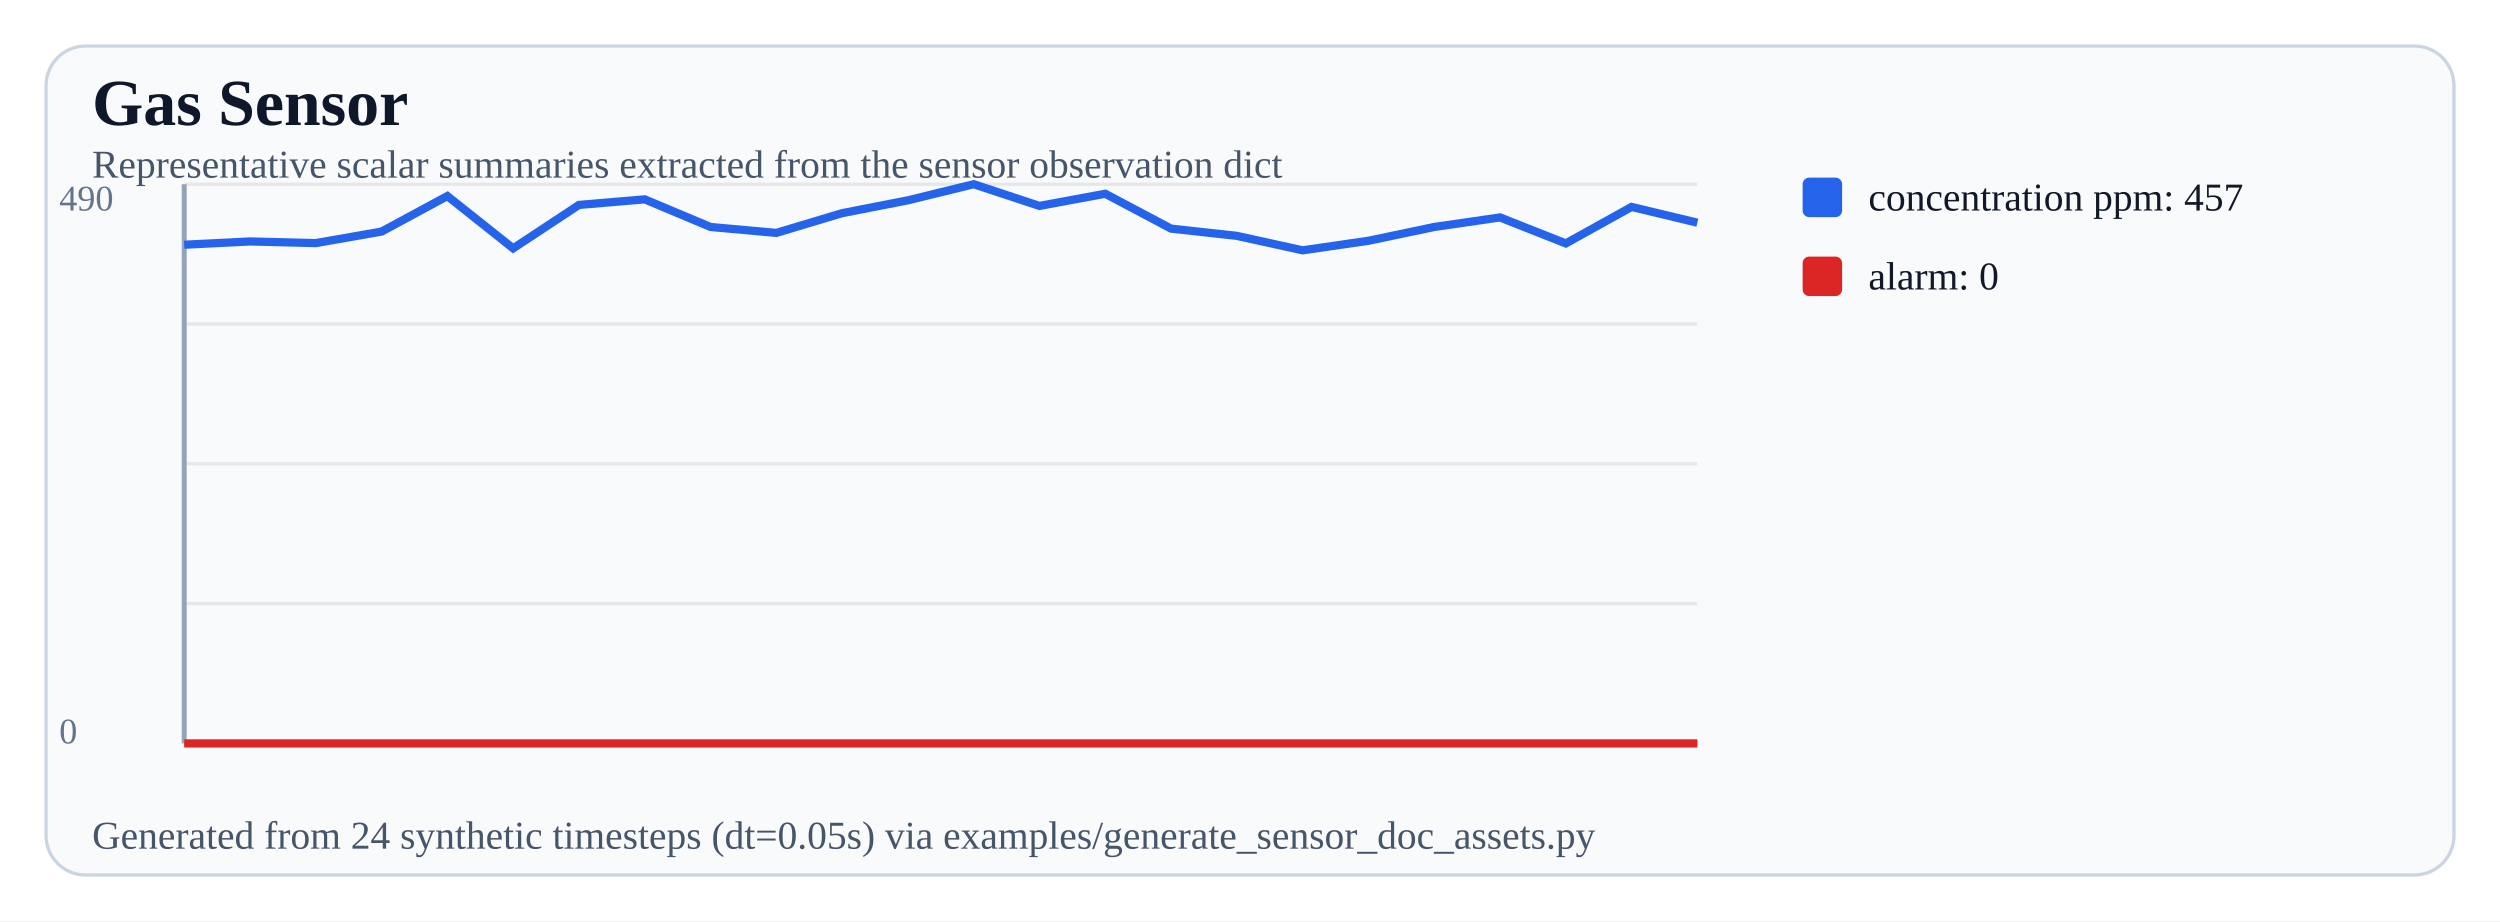
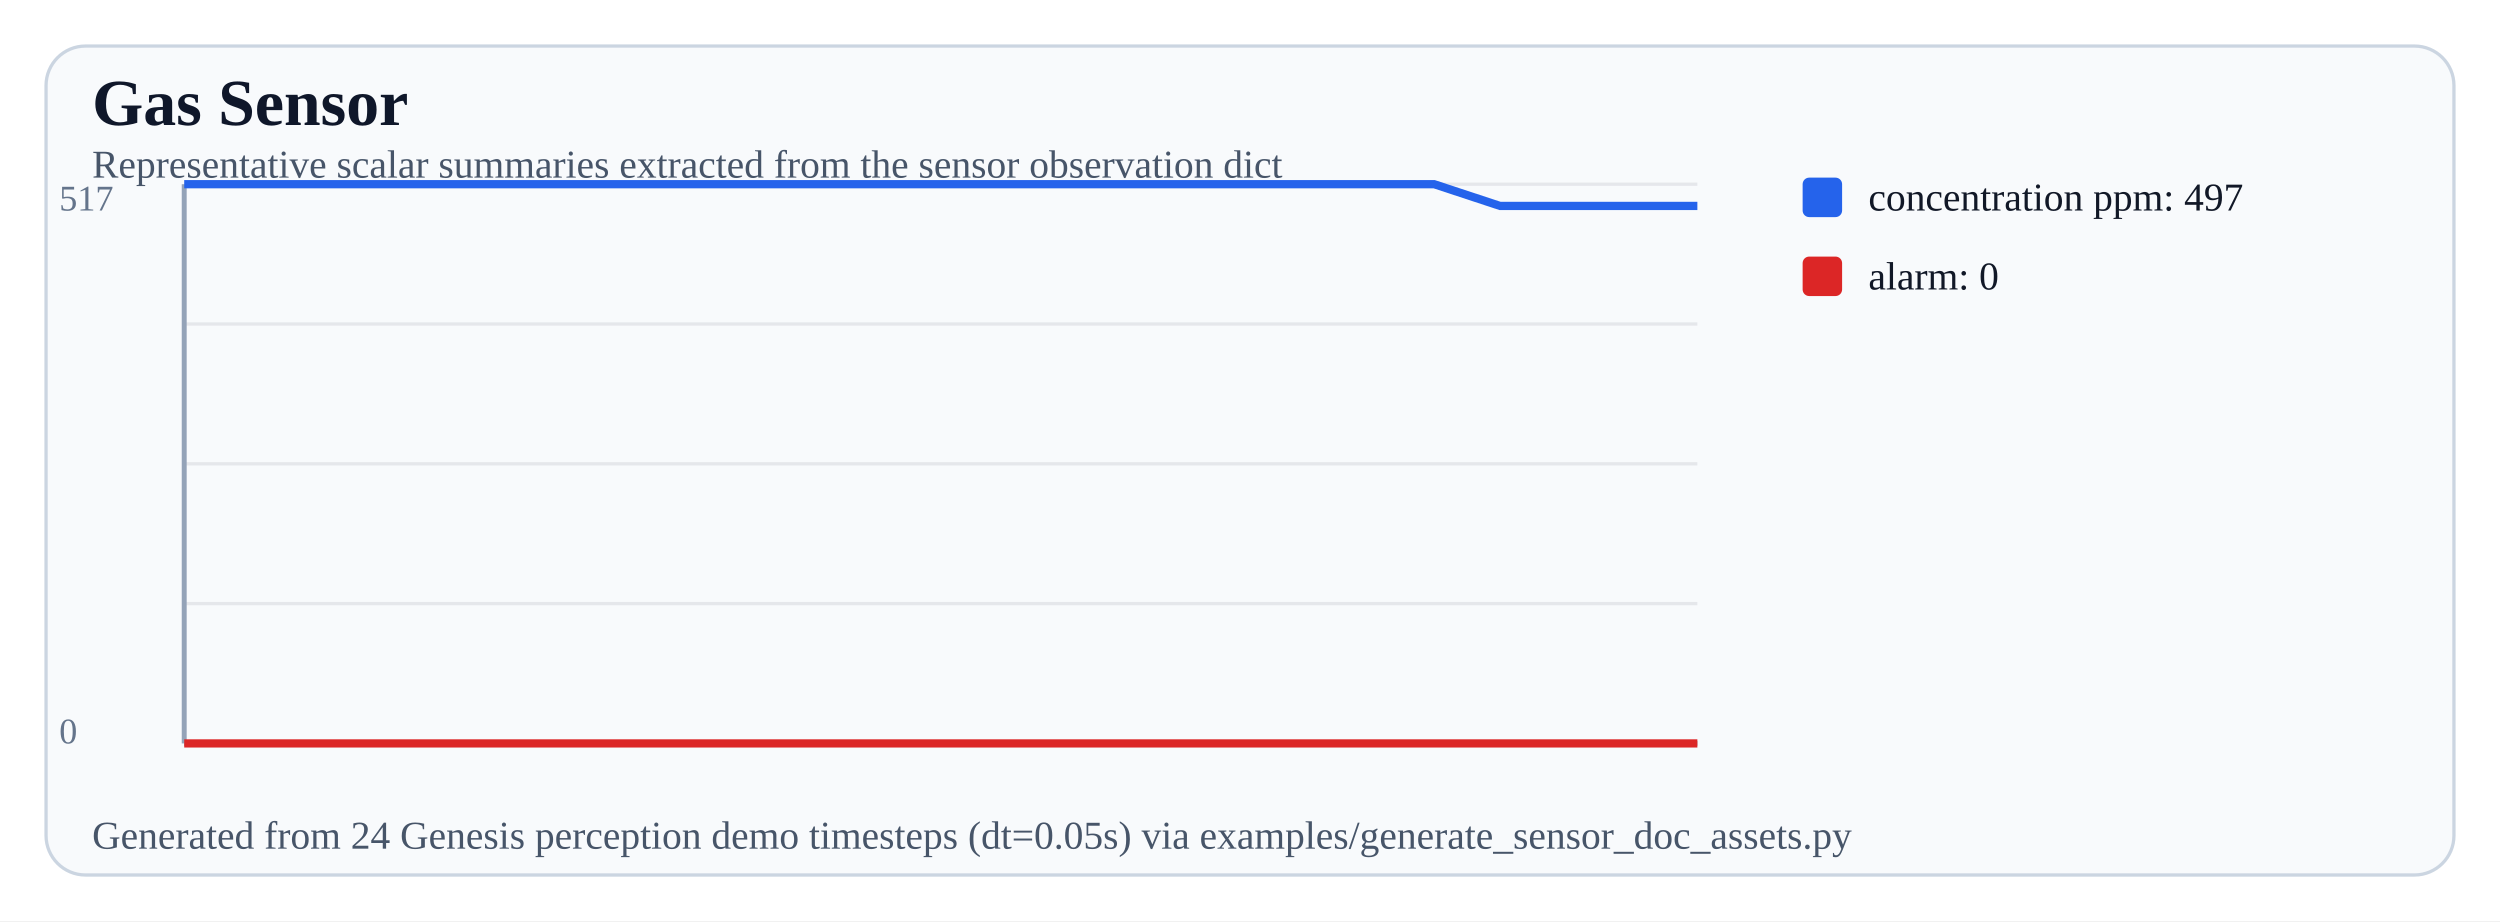
<svg xmlns="http://www.w3.org/2000/svg" width="760" height="280" viewBox="0 0 760 280" role="img" aria-label="Gas Sensor example plot">
  <rect width="100%" height="100%" fill="#ffffff" />
  <rect x="14" y="14" width="732" height="252" rx="12" fill="#f8fafc" stroke="#cbd5e1" />
  <text x="28" y="38" font-size="20" font-weight="700" fill="#0f172a">Gas Sensor</text>
-   <text x="28" y="258" font-size="12" fill="#475569">Generated from 24 synthetic timesteps (dt=0.05s) via examples/generate_sensor_doc_assets.py</text>
+   <text x="28" y="258" font-size="12" fill="#475569">Generated from 24 Genesis perception demo timesteps (dt=0.05s) via examples/generate_sensor_doc_assets.py</text>
  <text x="28" y="54" font-size="12" fill="#475569">Representative scalar summaries extracted from the sensor observation dict</text>
  <line x1="56" y1="56.0" x2="516" y2="56.0" stroke="#e5e7eb" />
  <line x1="56" y1="98.5" x2="516" y2="98.5" stroke="#e5e7eb" />
  <line x1="56" y1="141.0" x2="516" y2="141.0" stroke="#e5e7eb" />
  <line x1="56" y1="183.5" x2="516" y2="183.5" stroke="#e5e7eb" />
  <line x1="56" y1="226.0" x2="516" y2="226.0" stroke="#e5e7eb" />
  <line x1="56" y1="56" x2="56" y2="226" stroke="#94a3b8" stroke-width="1.5" />
  <line x1="56" y1="226" x2="516" y2="226" stroke="#94a3b8" stroke-width="1.5" />
-   <text x="18" y="64" font-size="11" fill="#64748b">490</text>
+   <text x="18" y="64" font-size="11" fill="#64748b">517</text>
  <text x="18" y="226" font-size="11" fill="#64748b">0</text>
-   <polyline fill="none" stroke="#2563eb" stroke-width="2.5" points="56.0,74.4 76.0,73.4 96.0,73.9 116.0,70.4 136.0,59.6 156.0,75.5 176.0,62.3 196.0,60.6 216.0,69.0 236.0,70.8 256.0,64.8 276.0,60.9 296.0,56.0 316.0,62.6 336.0,58.9 356.0,69.5 376.0,71.7 396.0,76.1 416.0,73.2 436.0,69.0 456.0,66.1 476.0,74.0 496.0,62.9 516.0,67.7" />
+   <polyline fill="none" stroke="#2563eb" stroke-width="2.5" points="56.0,56.0 76.0,56.0 96.0,56.0 116.0,56.0 136.0,56.0 156.0,56.0 176.0,56.0 196.0,56.0 216.0,56.0 236.0,56.0 256.0,56.0 276.0,56.0 296.0,56.0 316.0,56.0 336.0,56.0 356.0,56.0 376.0,56.0 396.0,56.0 416.0,56.0 436.0,56.0 456.0,62.6 476.0,62.6 496.0,62.6 516.0,62.6" />
  <polyline fill="none" stroke="#dc2626" stroke-width="2.5" points="56.0,226.0 76.0,226.0 96.0,226.0 116.0,226.0 136.0,226.0 156.0,226.0 176.0,226.0 196.0,226.0 216.0,226.0 236.0,226.0 256.0,226.0 276.0,226.0 296.0,226.0 316.0,226.0 336.0,226.0 356.0,226.0 376.0,226.0 396.0,226.0 416.0,226.0 436.0,226.0 456.0,226.0 476.0,226.0 496.0,226.0 516.0,226.0" />
  <rect x="548" y="54" width="12" height="12" rx="2" fill="#2563eb" />
-   <text x="568" y="64" font-size="12" fill="#111827">concentration ppm: 457</text>
+   <text x="568" y="64" font-size="12" fill="#111827">concentration ppm: 497</text>
  <rect x="548" y="78" width="12" height="12" rx="2" fill="#dc2626" />
  <text x="568" y="88" font-size="12" fill="#111827">alarm: 0</text>
</svg>
